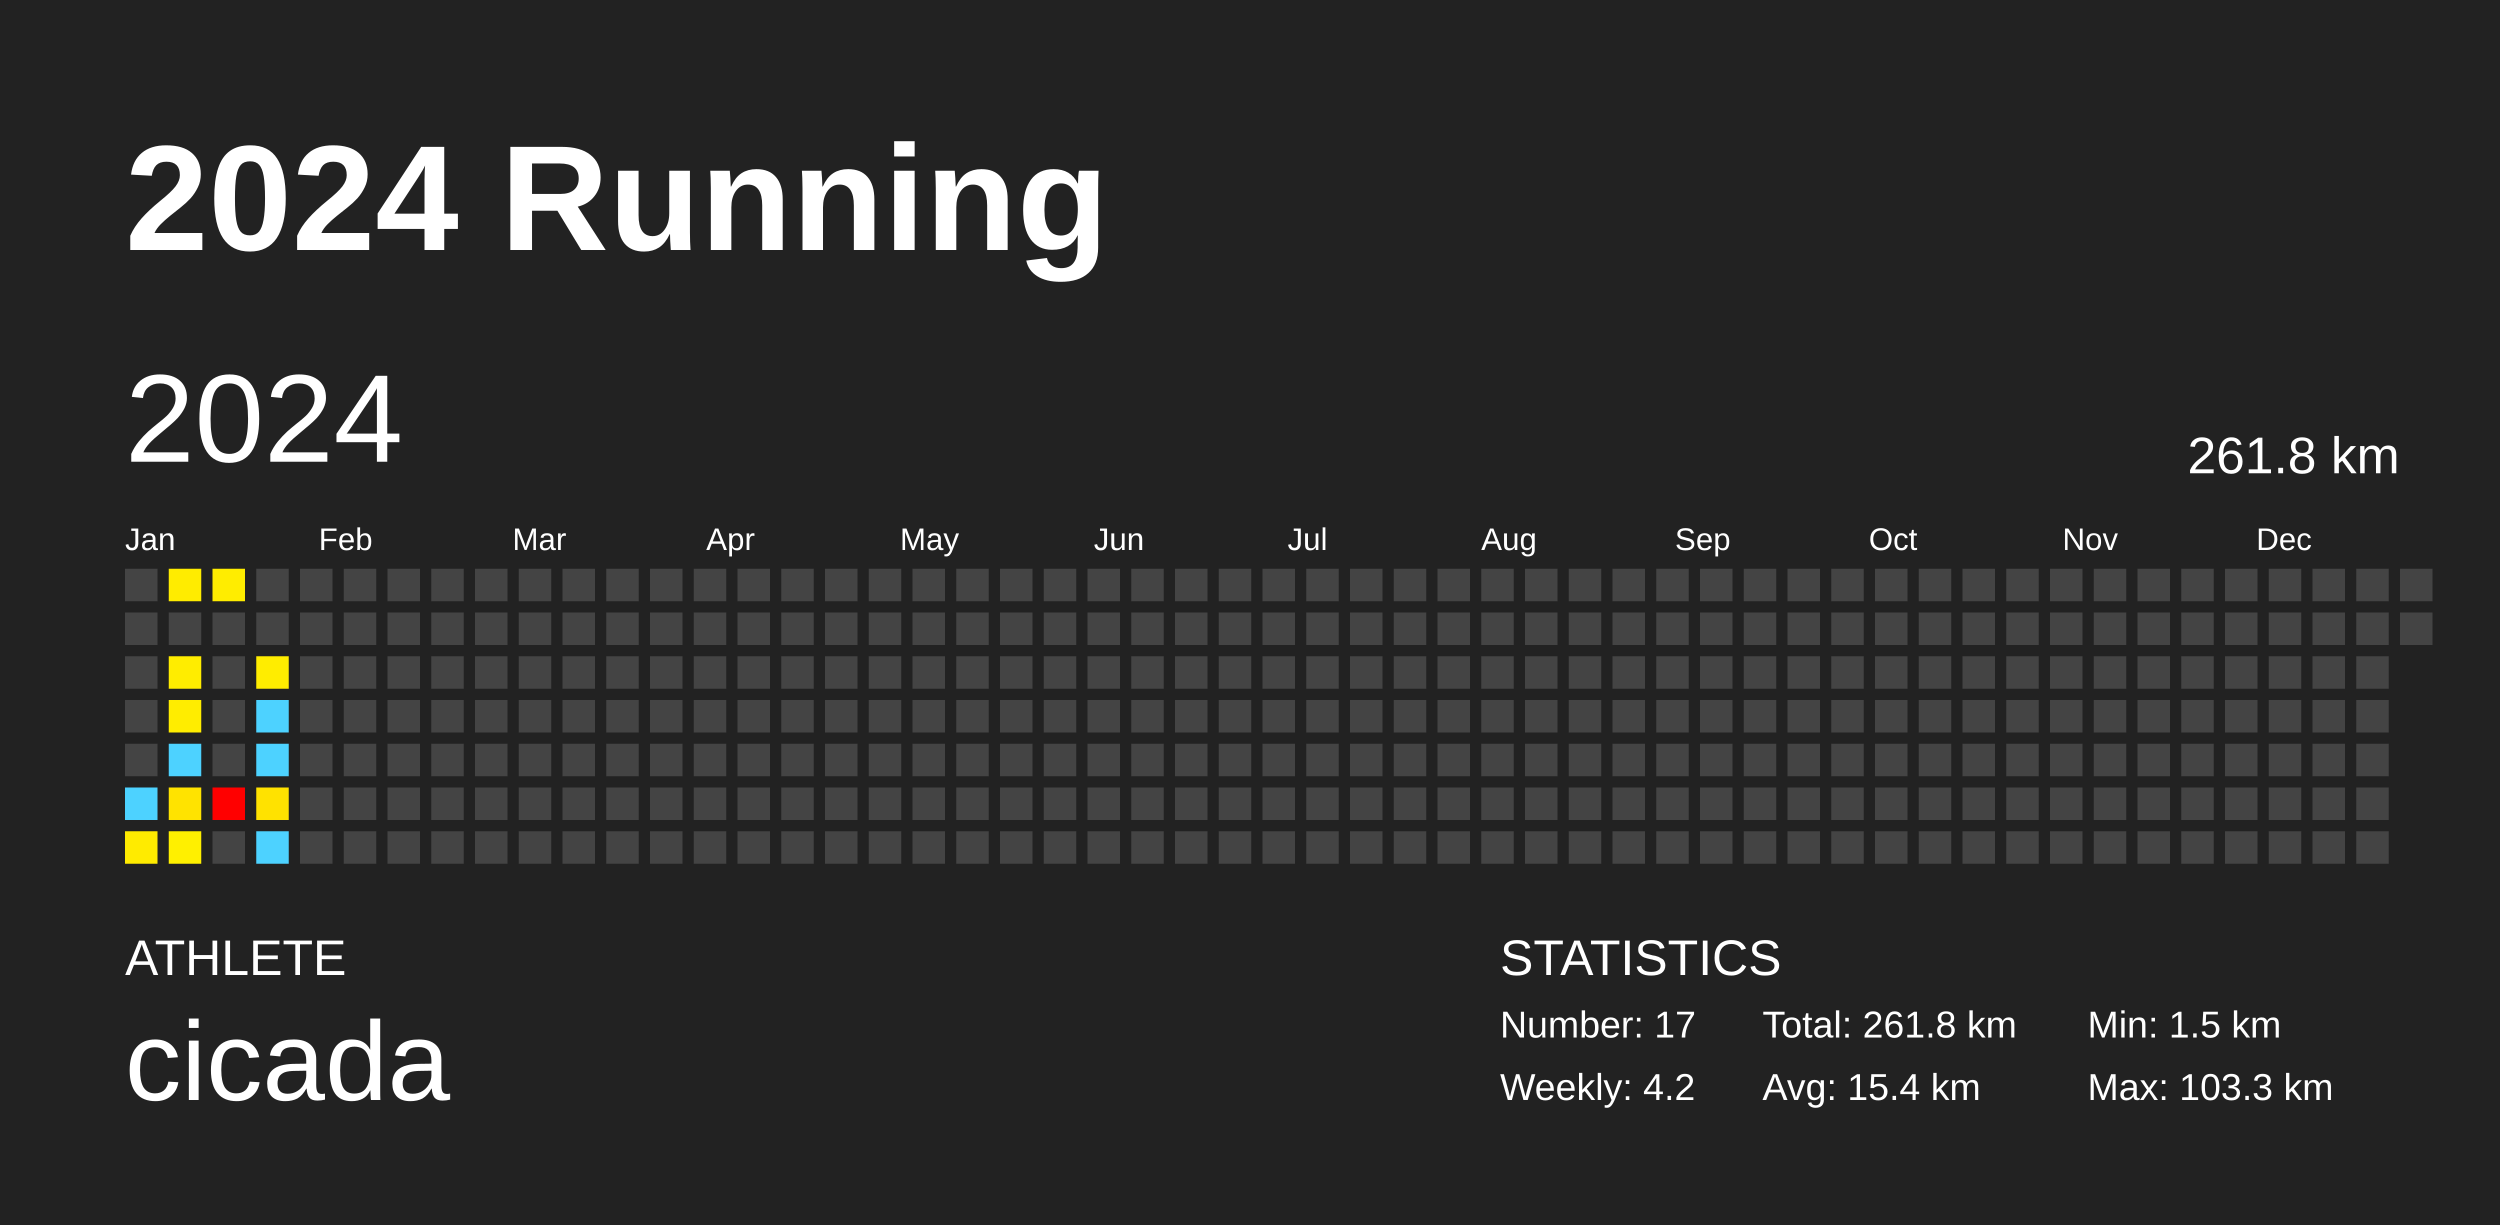
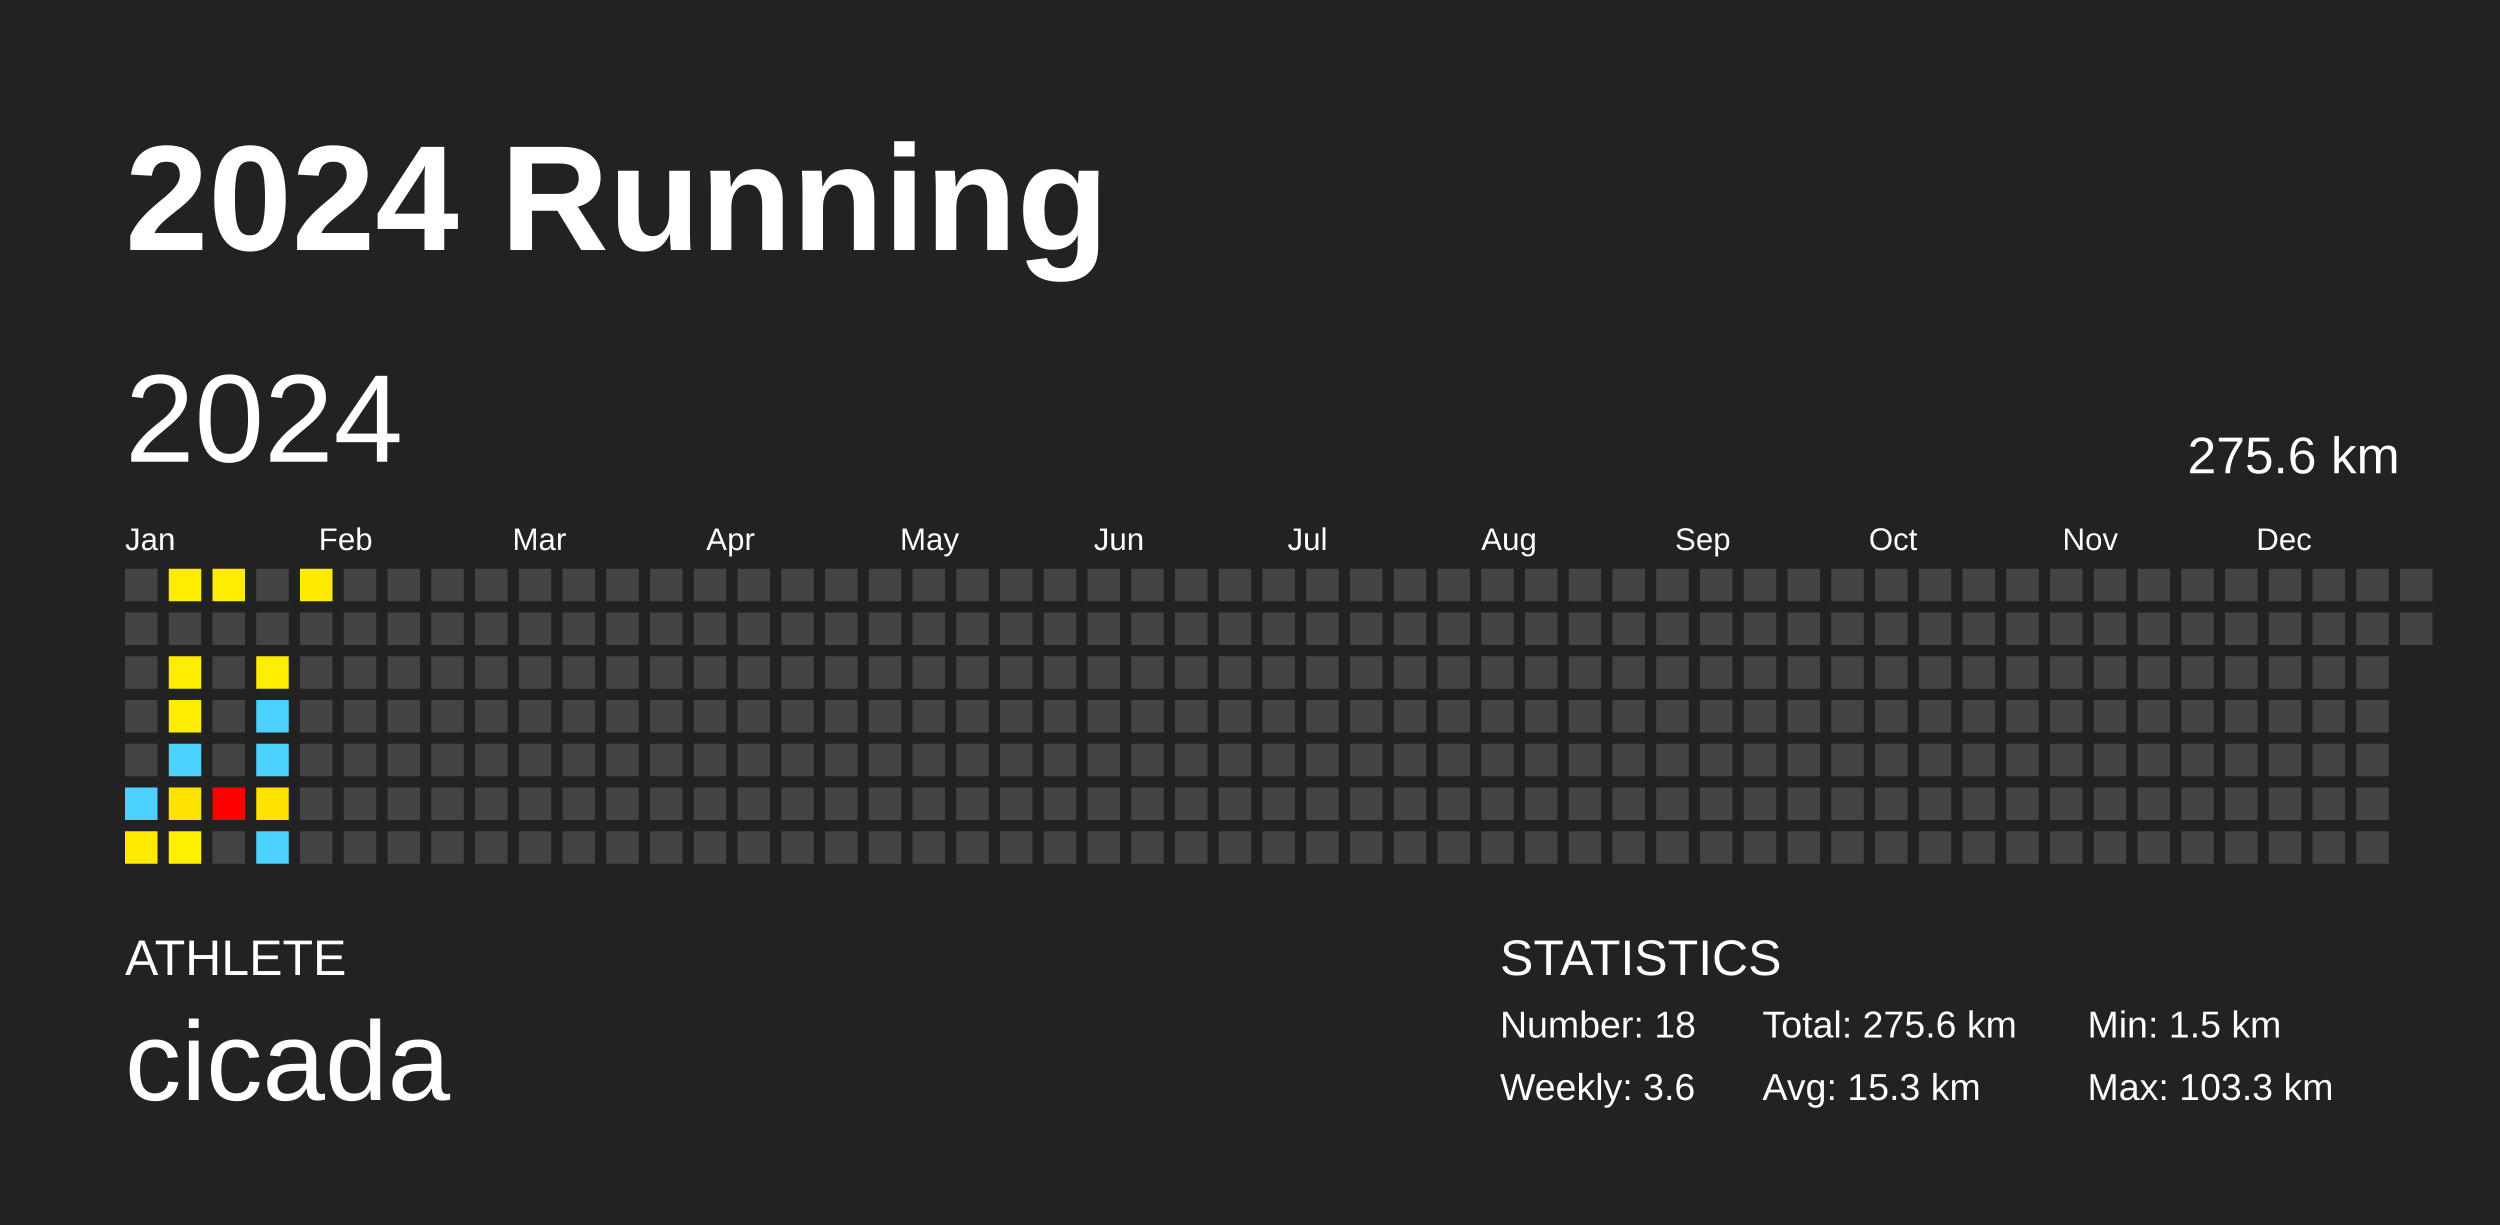
<svg xmlns="http://www.w3.org/2000/svg" baseProfile="full" height="98mm" version="1.1" viewBox="0,0,200,98" width="200mm">
  <defs />
  <rect fill="#222222" height="98" width="200" x="0" y="0" />
  <text fill="#FFFFFF" style="font-size:12px; font-family:Arial; font-weight:bold;" x="10" y="20">2024 Running</text>
  <text fill="#FFFFFF" style="font-size:4px; font-family:Arial" x="10" y="78">ATHLETE</text>
  <text fill="#FFFFFF" style="font-size:9px; font-family:Arial" x="10" y="88">cicada</text>
  <text fill="#FFFFFF" style="font-size:4px; font-family:Arial" x="120" y="78">STATISTICS</text>
-   <text fill="#FFFFFF" style="font-size:3px; font-family:Arial" x="120" y="83">Number: 17</text>
-   <text fill="#FFFFFF" style="font-size:3px; font-family:Arial" x="120" y="88">Weekly: 4.2</text>
-   <text fill="#FFFFFF" style="font-size:3px; font-family:Arial" x="141" y="83">Total: 261.8 km</text>
-   <text fill="#FFFFFF" style="font-size:3px; font-family:Arial" x="141" y="88">Avg: 15.4 km</text>
+   <text fill="#FFFFFF" style="font-size:3px; font-family:Arial" x="120" y="83">Number: 18</text>
+   <text fill="#FFFFFF" style="font-size:3px; font-family:Arial" x="120" y="88">Weekly: 3.6</text>
+   <text fill="#FFFFFF" style="font-size:3px; font-family:Arial" x="141" y="83">Total: 275.6 km</text>
+   <text fill="#FFFFFF" style="font-size:3px; font-family:Arial" x="141" y="88">Avg: 15.3 km</text>
  <text fill="#FFFFFF" style="font-size:3px; font-family:Arial" x="167" y="83">Min: 1.5 km</text>
  <text fill="#FFFFFF" style="font-size:3px; font-family:Arial" x="167" y="88">Max: 103.3 km</text>
  <text dominant-baseline="hanging" fill="#FFFFFF" style="font-size:10.0px; font-family:Arial;" x="10" y="30">2024</text>
-   <text dominant-baseline="hanging" fill="#FFFFFF" style="font-size:4.125px; font-family:Arial;" x="175" y="35">261.8 km</text>
+   <text dominant-baseline="hanging" fill="#FFFFFF" style="font-size:4.125px; font-family:Arial;" x="175" y="35">275.6 km</text>
  <text fill="#FFFFFF" style="font-size:2.5px; font-family:Arial" x="10.0" y="44">Jan</text>
  <text fill="#FFFFFF" style="font-size:2.5px; font-family:Arial" x="25.5" y="44">Feb</text>
  <text fill="#FFFFFF" style="font-size:2.5px; font-family:Arial" x="41.0" y="44">Mar</text>
  <text fill="#FFFFFF" style="font-size:2.5px; font-family:Arial" x="56.5" y="44">Apr</text>
  <text fill="#FFFFFF" style="font-size:2.5px; font-family:Arial" x="72.0" y="44">May</text>
  <text fill="#FFFFFF" style="font-size:2.5px; font-family:Arial" x="87.5" y="44">Jun</text>
  <text fill="#FFFFFF" style="font-size:2.5px; font-family:Arial" x="103.0" y="44">Jul</text>
  <text fill="#FFFFFF" style="font-size:2.5px; font-family:Arial" x="118.5" y="44">Aug</text>
  <text fill="#FFFFFF" style="font-size:2.5px; font-family:Arial" x="134.0" y="44">Sep</text>
  <text fill="#FFFFFF" style="font-size:2.5px; font-family:Arial" x="149.5" y="44">Oct</text>
  <text fill="#FFFFFF" style="font-size:2.5px; font-family:Arial" x="165.0" y="44">Nov</text>
  <text fill="#FFFFFF" style="font-size:2.5px; font-family:Arial" x="180.5" y="44">Dec</text>
  <rect fill="#444444" height="2.6" width="2.6" x="10.0" y="45.5" />
  <rect fill="#444444" height="2.6" width="2.6" x="10.0" y="49.0" />
  <rect fill="#444444" height="2.6" width="2.6" x="10.0" y="52.5" />
  <rect fill="#444444" height="2.6" width="2.6" x="10.0" y="56.0" />
  <rect fill="#444444" height="2.6" width="2.6" x="10.0" y="59.5" />
  <rect fill="#4dd2ff" height="2.6" width="2.6" x="10.0" y="63.0" />
  <rect fill="#ffeb00" height="2.6" width="2.6" x="10.0" y="66.5" />
  <rect fill="#ffec00" height="2.6" width="2.6" x="13.5" y="45.5" />
  <rect fill="#444444" height="2.6" width="2.6" x="13.5" y="49.0" />
  <rect fill="#ffed00" height="2.6" width="2.6" x="13.5" y="52.5" />
  <rect fill="#ffed00" height="2.6" width="2.6" x="13.5" y="56.0" />
  <rect fill="#4dd2ff" height="2.6" width="2.6" x="13.5" y="59.5" />
  <rect fill="#ffe300" height="2.6" width="2.6" x="13.5" y="63.0" />
  <rect fill="#fff000" height="2.6" width="2.6" x="13.5" y="66.5" />
  <rect fill="#ffed00" height="2.6" width="2.6" x="17.0" y="45.5" />
  <rect fill="#444444" height="2.6" width="2.6" x="17.0" y="49.0" />
  <rect fill="#444444" height="2.6" width="2.6" x="17.0" y="52.5" />
  <rect fill="#444444" height="2.6" width="2.6" x="17.0" y="56.0" />
  <rect fill="#444444" height="2.6" width="2.6" x="17.0" y="59.5" />
  <rect fill="red" height="2.6" width="2.6" x="17.0" y="63.0" />
  <rect fill="#444444" height="2.6" width="2.6" x="17.0" y="66.5" />
  <rect fill="#444444" height="2.6" width="2.6" x="20.5" y="45.5" />
  <rect fill="#444444" height="2.6" width="2.6" x="20.5" y="49.0" />
  <rect fill="#ffed00" height="2.6" width="2.6" x="20.5" y="52.5" />
  <rect fill="#4dd2ff" height="2.6" width="2.6" x="20.5" y="56.0" />
  <rect fill="#4dd2ff" height="2.6" width="2.6" x="20.5" y="59.5" />
  <rect fill="#ffe200" height="2.6" width="2.6" x="20.5" y="63.0" />
  <rect fill="#4dd2ff" height="2.6" width="2.6" x="20.5" y="66.5" />
-   <rect fill="#444444" height="2.6" width="2.6" x="24.0" y="45.5" />
+   <rect fill="#ffea00" height="2.6" width="2.6" x="24.0" y="45.5" />
  <rect fill="#444444" height="2.6" width="2.6" x="24.0" y="49.0" />
  <rect fill="#444444" height="2.6" width="2.6" x="24.0" y="52.5" />
  <rect fill="#444444" height="2.6" width="2.6" x="24.0" y="56.0" />
  <rect fill="#444444" height="2.6" width="2.6" x="24.0" y="59.5" />
  <rect fill="#444444" height="2.6" width="2.6" x="24.0" y="63.0" />
  <rect fill="#444444" height="2.6" width="2.6" x="24.0" y="66.5" />
  <rect fill="#444444" height="2.6" width="2.6" x="27.5" y="45.5" />
  <rect fill="#444444" height="2.6" width="2.6" x="27.5" y="49.0" />
  <rect fill="#444444" height="2.6" width="2.6" x="27.5" y="52.5" />
  <rect fill="#444444" height="2.6" width="2.6" x="27.5" y="56.0" />
  <rect fill="#444444" height="2.6" width="2.6" x="27.5" y="59.5" />
  <rect fill="#444444" height="2.6" width="2.6" x="27.5" y="63.0" />
  <rect fill="#444444" height="2.6" width="2.6" x="27.5" y="66.5" />
  <rect fill="#444444" height="2.6" width="2.6" x="31.0" y="45.5" />
  <rect fill="#444444" height="2.6" width="2.6" x="31.0" y="49.0" />
  <rect fill="#444444" height="2.6" width="2.6" x="31.0" y="52.5" />
  <rect fill="#444444" height="2.6" width="2.6" x="31.0" y="56.0" />
  <rect fill="#444444" height="2.6" width="2.6" x="31.0" y="59.5" />
  <rect fill="#444444" height="2.6" width="2.6" x="31.0" y="63.0" />
  <rect fill="#444444" height="2.6" width="2.6" x="31.0" y="66.5" />
  <rect fill="#444444" height="2.6" width="2.6" x="34.5" y="45.5" />
  <rect fill="#444444" height="2.6" width="2.6" x="34.5" y="49.0" />
  <rect fill="#444444" height="2.6" width="2.6" x="34.5" y="52.5" />
  <rect fill="#444444" height="2.6" width="2.6" x="34.5" y="56.0" />
  <rect fill="#444444" height="2.6" width="2.6" x="34.5" y="59.5" />
  <rect fill="#444444" height="2.6" width="2.6" x="34.5" y="63.0" />
  <rect fill="#444444" height="2.6" width="2.6" x="34.5" y="66.5" />
  <rect fill="#444444" height="2.6" width="2.6" x="38.0" y="45.5" />
  <rect fill="#444444" height="2.6" width="2.6" x="38.0" y="49.0" />
  <rect fill="#444444" height="2.6" width="2.6" x="38.0" y="52.5" />
  <rect fill="#444444" height="2.6" width="2.6" x="38.0" y="56.0" />
  <rect fill="#444444" height="2.6" width="2.6" x="38.0" y="59.5" />
  <rect fill="#444444" height="2.6" width="2.6" x="38.0" y="63.0" />
  <rect fill="#444444" height="2.6" width="2.6" x="38.0" y="66.5" />
  <rect fill="#444444" height="2.6" width="2.6" x="41.5" y="45.5" />
  <rect fill="#444444" height="2.6" width="2.6" x="41.5" y="49.0" />
  <rect fill="#444444" height="2.6" width="2.6" x="41.5" y="52.5" />
  <rect fill="#444444" height="2.6" width="2.6" x="41.5" y="56.0" />
  <rect fill="#444444" height="2.6" width="2.6" x="41.5" y="59.5" />
  <rect fill="#444444" height="2.6" width="2.6" x="41.5" y="63.0" />
  <rect fill="#444444" height="2.6" width="2.6" x="41.5" y="66.5" />
  <rect fill="#444444" height="2.6" width="2.6" x="45.0" y="45.5" />
  <rect fill="#444444" height="2.6" width="2.6" x="45.0" y="49.0" />
  <rect fill="#444444" height="2.6" width="2.6" x="45.0" y="52.5" />
  <rect fill="#444444" height="2.6" width="2.6" x="45.0" y="56.0" />
  <rect fill="#444444" height="2.6" width="2.6" x="45.0" y="59.5" />
  <rect fill="#444444" height="2.6" width="2.6" x="45.0" y="63.0" />
  <rect fill="#444444" height="2.6" width="2.6" x="45.0" y="66.5" />
  <rect fill="#444444" height="2.6" width="2.6" x="48.5" y="45.5" />
  <rect fill="#444444" height="2.6" width="2.6" x="48.5" y="49.0" />
  <rect fill="#444444" height="2.6" width="2.6" x="48.5" y="52.5" />
  <rect fill="#444444" height="2.6" width="2.6" x="48.5" y="56.0" />
  <rect fill="#444444" height="2.6" width="2.6" x="48.5" y="59.5" />
  <rect fill="#444444" height="2.6" width="2.6" x="48.5" y="63.0" />
  <rect fill="#444444" height="2.6" width="2.6" x="48.5" y="66.5" />
  <rect fill="#444444" height="2.6" width="2.6" x="52.0" y="45.5" />
  <rect fill="#444444" height="2.6" width="2.6" x="52.0" y="49.0" />
  <rect fill="#444444" height="2.6" width="2.6" x="52.0" y="52.5" />
  <rect fill="#444444" height="2.6" width="2.6" x="52.0" y="56.0" />
  <rect fill="#444444" height="2.6" width="2.6" x="52.0" y="59.5" />
  <rect fill="#444444" height="2.6" width="2.6" x="52.0" y="63.0" />
  <rect fill="#444444" height="2.6" width="2.6" x="52.0" y="66.5" />
  <rect fill="#444444" height="2.6" width="2.6" x="55.5" y="45.5" />
  <rect fill="#444444" height="2.6" width="2.6" x="55.5" y="49.0" />
  <rect fill="#444444" height="2.6" width="2.6" x="55.5" y="52.5" />
  <rect fill="#444444" height="2.6" width="2.6" x="55.5" y="56.0" />
  <rect fill="#444444" height="2.6" width="2.6" x="55.5" y="59.5" />
  <rect fill="#444444" height="2.6" width="2.6" x="55.5" y="63.0" />
  <rect fill="#444444" height="2.6" width="2.6" x="55.5" y="66.5" />
  <rect fill="#444444" height="2.6" width="2.6" x="59.0" y="45.5" />
  <rect fill="#444444" height="2.6" width="2.6" x="59.0" y="49.0" />
  <rect fill="#444444" height="2.6" width="2.6" x="59.0" y="52.5" />
  <rect fill="#444444" height="2.6" width="2.6" x="59.0" y="56.0" />
  <rect fill="#444444" height="2.6" width="2.6" x="59.0" y="59.5" />
  <rect fill="#444444" height="2.6" width="2.6" x="59.0" y="63.0" />
  <rect fill="#444444" height="2.6" width="2.6" x="59.0" y="66.5" />
  <rect fill="#444444" height="2.6" width="2.6" x="62.5" y="45.5" />
  <rect fill="#444444" height="2.6" width="2.6" x="62.5" y="49.0" />
  <rect fill="#444444" height="2.6" width="2.6" x="62.5" y="52.5" />
  <rect fill="#444444" height="2.6" width="2.6" x="62.5" y="56.0" />
  <rect fill="#444444" height="2.6" width="2.6" x="62.5" y="59.5" />
  <rect fill="#444444" height="2.6" width="2.6" x="62.5" y="63.0" />
  <rect fill="#444444" height="2.6" width="2.6" x="62.5" y="66.5" />
  <rect fill="#444444" height="2.6" width="2.6" x="66.0" y="45.5" />
  <rect fill="#444444" height="2.6" width="2.6" x="66.0" y="49.0" />
  <rect fill="#444444" height="2.6" width="2.6" x="66.0" y="52.5" />
  <rect fill="#444444" height="2.6" width="2.6" x="66.0" y="56.0" />
  <rect fill="#444444" height="2.6" width="2.6" x="66.0" y="59.5" />
  <rect fill="#444444" height="2.6" width="2.6" x="66.0" y="63.0" />
  <rect fill="#444444" height="2.6" width="2.6" x="66.0" y="66.5" />
  <rect fill="#444444" height="2.6" width="2.6" x="69.5" y="45.5" />
  <rect fill="#444444" height="2.6" width="2.6" x="69.5" y="49.0" />
  <rect fill="#444444" height="2.6" width="2.6" x="69.5" y="52.5" />
  <rect fill="#444444" height="2.6" width="2.6" x="69.5" y="56.0" />
  <rect fill="#444444" height="2.6" width="2.6" x="69.5" y="59.5" />
  <rect fill="#444444" height="2.6" width="2.6" x="69.5" y="63.0" />
  <rect fill="#444444" height="2.6" width="2.6" x="69.5" y="66.5" />
  <rect fill="#444444" height="2.6" width="2.6" x="73.0" y="45.5" />
  <rect fill="#444444" height="2.6" width="2.6" x="73.0" y="49.0" />
  <rect fill="#444444" height="2.6" width="2.6" x="73.0" y="52.5" />
  <rect fill="#444444" height="2.6" width="2.6" x="73.0" y="56.0" />
  <rect fill="#444444" height="2.6" width="2.6" x="73.0" y="59.5" />
  <rect fill="#444444" height="2.6" width="2.6" x="73.0" y="63.0" />
  <rect fill="#444444" height="2.6" width="2.6" x="73.0" y="66.5" />
  <rect fill="#444444" height="2.6" width="2.6" x="76.5" y="45.5" />
  <rect fill="#444444" height="2.6" width="2.6" x="76.5" y="49.0" />
  <rect fill="#444444" height="2.6" width="2.6" x="76.5" y="52.5" />
  <rect fill="#444444" height="2.6" width="2.6" x="76.5" y="56.0" />
  <rect fill="#444444" height="2.6" width="2.6" x="76.5" y="59.5" />
  <rect fill="#444444" height="2.6" width="2.6" x="76.5" y="63.0" />
  <rect fill="#444444" height="2.6" width="2.6" x="76.5" y="66.5" />
  <rect fill="#444444" height="2.6" width="2.6" x="80.0" y="45.5" />
  <rect fill="#444444" height="2.6" width="2.6" x="80.0" y="49.0" />
  <rect fill="#444444" height="2.6" width="2.6" x="80.0" y="52.5" />
  <rect fill="#444444" height="2.6" width="2.6" x="80.0" y="56.0" />
  <rect fill="#444444" height="2.6" width="2.6" x="80.0" y="59.5" />
  <rect fill="#444444" height="2.6" width="2.6" x="80.0" y="63.0" />
  <rect fill="#444444" height="2.6" width="2.6" x="80.0" y="66.5" />
  <rect fill="#444444" height="2.6" width="2.6" x="83.5" y="45.5" />
  <rect fill="#444444" height="2.6" width="2.6" x="83.5" y="49.0" />
  <rect fill="#444444" height="2.6" width="2.6" x="83.5" y="52.5" />
  <rect fill="#444444" height="2.6" width="2.6" x="83.5" y="56.0" />
  <rect fill="#444444" height="2.6" width="2.6" x="83.5" y="59.5" />
  <rect fill="#444444" height="2.6" width="2.6" x="83.5" y="63.0" />
  <rect fill="#444444" height="2.6" width="2.6" x="83.5" y="66.5" />
  <rect fill="#444444" height="2.6" width="2.6" x="87.0" y="45.5" />
  <rect fill="#444444" height="2.6" width="2.6" x="87.0" y="49.0" />
  <rect fill="#444444" height="2.6" width="2.6" x="87.0" y="52.5" />
  <rect fill="#444444" height="2.6" width="2.6" x="87.0" y="56.0" />
  <rect fill="#444444" height="2.6" width="2.6" x="87.0" y="59.5" />
  <rect fill="#444444" height="2.6" width="2.6" x="87.0" y="63.0" />
  <rect fill="#444444" height="2.6" width="2.6" x="87.0" y="66.5" />
  <rect fill="#444444" height="2.6" width="2.6" x="90.5" y="45.5" />
  <rect fill="#444444" height="2.6" width="2.6" x="90.5" y="49.0" />
  <rect fill="#444444" height="2.6" width="2.6" x="90.5" y="52.5" />
  <rect fill="#444444" height="2.6" width="2.6" x="90.5" y="56.0" />
  <rect fill="#444444" height="2.6" width="2.6" x="90.5" y="59.5" />
  <rect fill="#444444" height="2.6" width="2.6" x="90.5" y="63.0" />
  <rect fill="#444444" height="2.6" width="2.6" x="90.5" y="66.5" />
  <rect fill="#444444" height="2.6" width="2.6" x="94.0" y="45.5" />
  <rect fill="#444444" height="2.6" width="2.6" x="94.0" y="49.0" />
  <rect fill="#444444" height="2.6" width="2.6" x="94.0" y="52.5" />
  <rect fill="#444444" height="2.6" width="2.6" x="94.0" y="56.0" />
  <rect fill="#444444" height="2.6" width="2.6" x="94.0" y="59.5" />
  <rect fill="#444444" height="2.6" width="2.6" x="94.0" y="63.0" />
  <rect fill="#444444" height="2.6" width="2.6" x="94.0" y="66.5" />
  <rect fill="#444444" height="2.6" width="2.6" x="97.5" y="45.5" />
  <rect fill="#444444" height="2.6" width="2.6" x="97.5" y="49.0" />
  <rect fill="#444444" height="2.6" width="2.6" x="97.5" y="52.5" />
  <rect fill="#444444" height="2.6" width="2.6" x="97.5" y="56.0" />
  <rect fill="#444444" height="2.6" width="2.6" x="97.5" y="59.5" />
  <rect fill="#444444" height="2.6" width="2.6" x="97.5" y="63.0" />
  <rect fill="#444444" height="2.6" width="2.6" x="97.5" y="66.5" />
  <rect fill="#444444" height="2.6" width="2.6" x="101.0" y="45.5" />
  <rect fill="#444444" height="2.6" width="2.6" x="101.0" y="49.0" />
  <rect fill="#444444" height="2.6" width="2.6" x="101.0" y="52.5" />
  <rect fill="#444444" height="2.6" width="2.6" x="101.0" y="56.0" />
  <rect fill="#444444" height="2.6" width="2.6" x="101.0" y="59.5" />
  <rect fill="#444444" height="2.6" width="2.6" x="101.0" y="63.0" />
  <rect fill="#444444" height="2.6" width="2.6" x="101.0" y="66.5" />
  <rect fill="#444444" height="2.6" width="2.6" x="104.5" y="45.5" />
  <rect fill="#444444" height="2.6" width="2.6" x="104.5" y="49.0" />
  <rect fill="#444444" height="2.6" width="2.6" x="104.5" y="52.5" />
  <rect fill="#444444" height="2.6" width="2.6" x="104.5" y="56.0" />
  <rect fill="#444444" height="2.6" width="2.6" x="104.5" y="59.5" />
  <rect fill="#444444" height="2.6" width="2.6" x="104.5" y="63.0" />
  <rect fill="#444444" height="2.6" width="2.6" x="104.5" y="66.5" />
  <rect fill="#444444" height="2.6" width="2.6" x="108.0" y="45.5" />
  <rect fill="#444444" height="2.6" width="2.6" x="108.0" y="49.0" />
  <rect fill="#444444" height="2.6" width="2.6" x="108.0" y="52.5" />
  <rect fill="#444444" height="2.6" width="2.6" x="108.0" y="56.0" />
  <rect fill="#444444" height="2.6" width="2.6" x="108.0" y="59.5" />
  <rect fill="#444444" height="2.6" width="2.6" x="108.0" y="63.0" />
  <rect fill="#444444" height="2.6" width="2.6" x="108.0" y="66.5" />
  <rect fill="#444444" height="2.6" width="2.6" x="111.5" y="45.5" />
  <rect fill="#444444" height="2.6" width="2.6" x="111.5" y="49.0" />
  <rect fill="#444444" height="2.6" width="2.6" x="111.5" y="52.5" />
  <rect fill="#444444" height="2.6" width="2.6" x="111.5" y="56.0" />
  <rect fill="#444444" height="2.6" width="2.6" x="111.5" y="59.5" />
  <rect fill="#444444" height="2.6" width="2.6" x="111.5" y="63.0" />
  <rect fill="#444444" height="2.6" width="2.6" x="111.5" y="66.5" />
  <rect fill="#444444" height="2.6" width="2.6" x="115.0" y="45.5" />
  <rect fill="#444444" height="2.6" width="2.6" x="115.0" y="49.0" />
  <rect fill="#444444" height="2.6" width="2.6" x="115.0" y="52.5" />
  <rect fill="#444444" height="2.6" width="2.6" x="115.0" y="56.0" />
  <rect fill="#444444" height="2.6" width="2.6" x="115.0" y="59.5" />
  <rect fill="#444444" height="2.6" width="2.6" x="115.0" y="63.0" />
  <rect fill="#444444" height="2.6" width="2.6" x="115.0" y="66.5" />
  <rect fill="#444444" height="2.6" width="2.6" x="118.5" y="45.5" />
  <rect fill="#444444" height="2.6" width="2.6" x="118.5" y="49.0" />
  <rect fill="#444444" height="2.6" width="2.6" x="118.5" y="52.5" />
  <rect fill="#444444" height="2.6" width="2.6" x="118.5" y="56.0" />
  <rect fill="#444444" height="2.6" width="2.6" x="118.5" y="59.5" />
  <rect fill="#444444" height="2.6" width="2.6" x="118.5" y="63.0" />
  <rect fill="#444444" height="2.6" width="2.6" x="118.5" y="66.5" />
  <rect fill="#444444" height="2.6" width="2.6" x="122.0" y="45.5" />
  <rect fill="#444444" height="2.6" width="2.6" x="122.0" y="49.0" />
  <rect fill="#444444" height="2.6" width="2.6" x="122.0" y="52.5" />
  <rect fill="#444444" height="2.6" width="2.6" x="122.0" y="56.0" />
  <rect fill="#444444" height="2.6" width="2.6" x="122.0" y="59.5" />
  <rect fill="#444444" height="2.6" width="2.6" x="122.0" y="63.0" />
  <rect fill="#444444" height="2.6" width="2.6" x="122.0" y="66.5" />
  <rect fill="#444444" height="2.6" width="2.6" x="125.5" y="45.5" />
  <rect fill="#444444" height="2.6" width="2.6" x="125.5" y="49.0" />
  <rect fill="#444444" height="2.6" width="2.6" x="125.5" y="52.5" />
  <rect fill="#444444" height="2.6" width="2.6" x="125.5" y="56.0" />
  <rect fill="#444444" height="2.6" width="2.6" x="125.5" y="59.5" />
  <rect fill="#444444" height="2.6" width="2.6" x="125.5" y="63.0" />
  <rect fill="#444444" height="2.6" width="2.6" x="125.5" y="66.5" />
  <rect fill="#444444" height="2.6" width="2.6" x="129.0" y="45.5" />
  <rect fill="#444444" height="2.6" width="2.6" x="129.0" y="49.0" />
  <rect fill="#444444" height="2.6" width="2.6" x="129.0" y="52.5" />
  <rect fill="#444444" height="2.6" width="2.6" x="129.0" y="56.0" />
  <rect fill="#444444" height="2.6" width="2.6" x="129.0" y="59.5" />
  <rect fill="#444444" height="2.6" width="2.6" x="129.0" y="63.0" />
  <rect fill="#444444" height="2.6" width="2.6" x="129.0" y="66.5" />
  <rect fill="#444444" height="2.6" width="2.6" x="132.5" y="45.5" />
  <rect fill="#444444" height="2.6" width="2.6" x="132.5" y="49.0" />
  <rect fill="#444444" height="2.6" width="2.6" x="132.5" y="52.5" />
  <rect fill="#444444" height="2.6" width="2.6" x="132.5" y="56.0" />
  <rect fill="#444444" height="2.6" width="2.6" x="132.5" y="59.5" />
  <rect fill="#444444" height="2.6" width="2.6" x="132.5" y="63.0" />
  <rect fill="#444444" height="2.6" width="2.6" x="132.5" y="66.5" />
  <rect fill="#444444" height="2.6" width="2.6" x="136.0" y="45.5" />
  <rect fill="#444444" height="2.6" width="2.6" x="136.0" y="49.0" />
  <rect fill="#444444" height="2.6" width="2.6" x="136.0" y="52.5" />
  <rect fill="#444444" height="2.6" width="2.6" x="136.0" y="56.0" />
  <rect fill="#444444" height="2.6" width="2.6" x="136.0" y="59.5" />
  <rect fill="#444444" height="2.6" width="2.6" x="136.0" y="63.0" />
  <rect fill="#444444" height="2.6" width="2.6" x="136.0" y="66.5" />
  <rect fill="#444444" height="2.6" width="2.6" x="139.5" y="45.5" />
  <rect fill="#444444" height="2.6" width="2.6" x="139.5" y="49.0" />
  <rect fill="#444444" height="2.6" width="2.6" x="139.5" y="52.5" />
  <rect fill="#444444" height="2.6" width="2.6" x="139.5" y="56.0" />
  <rect fill="#444444" height="2.6" width="2.6" x="139.5" y="59.5" />
  <rect fill="#444444" height="2.6" width="2.6" x="139.5" y="63.0" />
  <rect fill="#444444" height="2.6" width="2.6" x="139.5" y="66.5" />
  <rect fill="#444444" height="2.6" width="2.6" x="143.0" y="45.5" />
  <rect fill="#444444" height="2.6" width="2.6" x="143.0" y="49.0" />
  <rect fill="#444444" height="2.6" width="2.6" x="143.0" y="52.5" />
  <rect fill="#444444" height="2.6" width="2.6" x="143.0" y="56.0" />
  <rect fill="#444444" height="2.6" width="2.6" x="143.0" y="59.5" />
  <rect fill="#444444" height="2.6" width="2.6" x="143.0" y="63.0" />
  <rect fill="#444444" height="2.6" width="2.6" x="143.0" y="66.5" />
  <rect fill="#444444" height="2.6" width="2.6" x="146.5" y="45.5" />
  <rect fill="#444444" height="2.6" width="2.6" x="146.5" y="49.0" />
  <rect fill="#444444" height="2.6" width="2.6" x="146.5" y="52.5" />
  <rect fill="#444444" height="2.6" width="2.6" x="146.5" y="56.0" />
  <rect fill="#444444" height="2.6" width="2.6" x="146.5" y="59.5" />
  <rect fill="#444444" height="2.6" width="2.6" x="146.5" y="63.0" />
  <rect fill="#444444" height="2.6" width="2.6" x="146.5" y="66.5" />
  <rect fill="#444444" height="2.6" width="2.6" x="150.0" y="45.5" />
  <rect fill="#444444" height="2.6" width="2.6" x="150.0" y="49.0" />
  <rect fill="#444444" height="2.6" width="2.6" x="150.0" y="52.5" />
  <rect fill="#444444" height="2.6" width="2.6" x="150.0" y="56.0" />
  <rect fill="#444444" height="2.6" width="2.6" x="150.0" y="59.5" />
  <rect fill="#444444" height="2.6" width="2.6" x="150.0" y="63.0" />
  <rect fill="#444444" height="2.6" width="2.6" x="150.0" y="66.5" />
  <rect fill="#444444" height="2.6" width="2.6" x="153.5" y="45.5" />
  <rect fill="#444444" height="2.6" width="2.6" x="153.5" y="49.0" />
  <rect fill="#444444" height="2.6" width="2.6" x="153.5" y="52.5" />
  <rect fill="#444444" height="2.6" width="2.6" x="153.5" y="56.0" />
  <rect fill="#444444" height="2.6" width="2.6" x="153.5" y="59.5" />
  <rect fill="#444444" height="2.6" width="2.6" x="153.5" y="63.0" />
  <rect fill="#444444" height="2.6" width="2.6" x="153.5" y="66.5" />
  <rect fill="#444444" height="2.6" width="2.6" x="157.0" y="45.5" />
  <rect fill="#444444" height="2.6" width="2.6" x="157.0" y="49.0" />
  <rect fill="#444444" height="2.6" width="2.6" x="157.0" y="52.5" />
  <rect fill="#444444" height="2.6" width="2.6" x="157.0" y="56.0" />
  <rect fill="#444444" height="2.6" width="2.6" x="157.0" y="59.5" />
  <rect fill="#444444" height="2.6" width="2.6" x="157.0" y="63.0" />
  <rect fill="#444444" height="2.6" width="2.6" x="157.0" y="66.5" />
  <rect fill="#444444" height="2.6" width="2.6" x="160.5" y="45.5" />
  <rect fill="#444444" height="2.6" width="2.6" x="160.5" y="49.0" />
  <rect fill="#444444" height="2.6" width="2.6" x="160.5" y="52.5" />
  <rect fill="#444444" height="2.6" width="2.6" x="160.5" y="56.0" />
  <rect fill="#444444" height="2.6" width="2.6" x="160.5" y="59.5" />
  <rect fill="#444444" height="2.6" width="2.6" x="160.5" y="63.0" />
  <rect fill="#444444" height="2.6" width="2.6" x="160.5" y="66.5" />
  <rect fill="#444444" height="2.6" width="2.6" x="164.0" y="45.5" />
  <rect fill="#444444" height="2.6" width="2.6" x="164.0" y="49.0" />
  <rect fill="#444444" height="2.6" width="2.6" x="164.0" y="52.5" />
  <rect fill="#444444" height="2.6" width="2.6" x="164.0" y="56.0" />
  <rect fill="#444444" height="2.6" width="2.6" x="164.0" y="59.5" />
  <rect fill="#444444" height="2.6" width="2.6" x="164.0" y="63.0" />
  <rect fill="#444444" height="2.6" width="2.6" x="164.0" y="66.5" />
  <rect fill="#444444" height="2.6" width="2.6" x="167.5" y="45.5" />
  <rect fill="#444444" height="2.6" width="2.6" x="167.5" y="49.0" />
  <rect fill="#444444" height="2.6" width="2.6" x="167.5" y="52.5" />
  <rect fill="#444444" height="2.6" width="2.6" x="167.5" y="56.0" />
  <rect fill="#444444" height="2.6" width="2.6" x="167.5" y="59.5" />
  <rect fill="#444444" height="2.6" width="2.6" x="167.5" y="63.0" />
  <rect fill="#444444" height="2.6" width="2.6" x="167.5" y="66.5" />
  <rect fill="#444444" height="2.6" width="2.6" x="171.0" y="45.5" />
  <rect fill="#444444" height="2.6" width="2.6" x="171.0" y="49.0" />
  <rect fill="#444444" height="2.6" width="2.6" x="171.0" y="52.5" />
  <rect fill="#444444" height="2.6" width="2.6" x="171.0" y="56.0" />
  <rect fill="#444444" height="2.6" width="2.6" x="171.0" y="59.5" />
  <rect fill="#444444" height="2.6" width="2.6" x="171.0" y="63.0" />
  <rect fill="#444444" height="2.6" width="2.6" x="171.0" y="66.5" />
  <rect fill="#444444" height="2.6" width="2.6" x="174.5" y="45.5" />
  <rect fill="#444444" height="2.6" width="2.6" x="174.5" y="49.0" />
  <rect fill="#444444" height="2.6" width="2.6" x="174.5" y="52.5" />
  <rect fill="#444444" height="2.6" width="2.6" x="174.5" y="56.0" />
  <rect fill="#444444" height="2.6" width="2.6" x="174.5" y="59.5" />
  <rect fill="#444444" height="2.6" width="2.6" x="174.5" y="63.0" />
  <rect fill="#444444" height="2.6" width="2.6" x="174.5" y="66.5" />
  <rect fill="#444444" height="2.6" width="2.6" x="178.0" y="45.5" />
  <rect fill="#444444" height="2.6" width="2.6" x="178.0" y="49.0" />
  <rect fill="#444444" height="2.6" width="2.6" x="178.0" y="52.5" />
  <rect fill="#444444" height="2.6" width="2.6" x="178.0" y="56.0" />
  <rect fill="#444444" height="2.6" width="2.6" x="178.0" y="59.5" />
  <rect fill="#444444" height="2.6" width="2.6" x="178.0" y="63.0" />
  <rect fill="#444444" height="2.6" width="2.6" x="178.0" y="66.5" />
  <rect fill="#444444" height="2.6" width="2.6" x="181.5" y="45.5" />
  <rect fill="#444444" height="2.6" width="2.6" x="181.5" y="49.0" />
  <rect fill="#444444" height="2.6" width="2.6" x="181.5" y="52.5" />
  <rect fill="#444444" height="2.6" width="2.6" x="181.5" y="56.0" />
  <rect fill="#444444" height="2.6" width="2.6" x="181.5" y="59.5" />
  <rect fill="#444444" height="2.6" width="2.6" x="181.5" y="63.0" />
  <rect fill="#444444" height="2.6" width="2.6" x="181.5" y="66.5" />
  <rect fill="#444444" height="2.6" width="2.6" x="185.0" y="45.5" />
  <rect fill="#444444" height="2.6" width="2.6" x="185.0" y="49.0" />
  <rect fill="#444444" height="2.6" width="2.6" x="185.0" y="52.5" />
  <rect fill="#444444" height="2.6" width="2.6" x="185.0" y="56.0" />
  <rect fill="#444444" height="2.6" width="2.6" x="185.0" y="59.5" />
  <rect fill="#444444" height="2.6" width="2.6" x="185.0" y="63.0" />
  <rect fill="#444444" height="2.6" width="2.6" x="185.0" y="66.5" />
  <rect fill="#444444" height="2.6" width="2.6" x="188.5" y="45.5" />
  <rect fill="#444444" height="2.6" width="2.6" x="188.5" y="49.0" />
  <rect fill="#444444" height="2.6" width="2.6" x="188.5" y="52.5" />
  <rect fill="#444444" height="2.6" width="2.6" x="188.5" y="56.0" />
  <rect fill="#444444" height="2.6" width="2.6" x="188.5" y="59.5" />
  <rect fill="#444444" height="2.6" width="2.6" x="188.5" y="63.0" />
  <rect fill="#444444" height="2.6" width="2.6" x="188.5" y="66.5" />
  <rect fill="#444444" height="2.6" width="2.6" x="192.0" y="45.5" />
  <rect fill="#444444" height="2.6" width="2.6" x="192.0" y="49.0" />
</svg>
